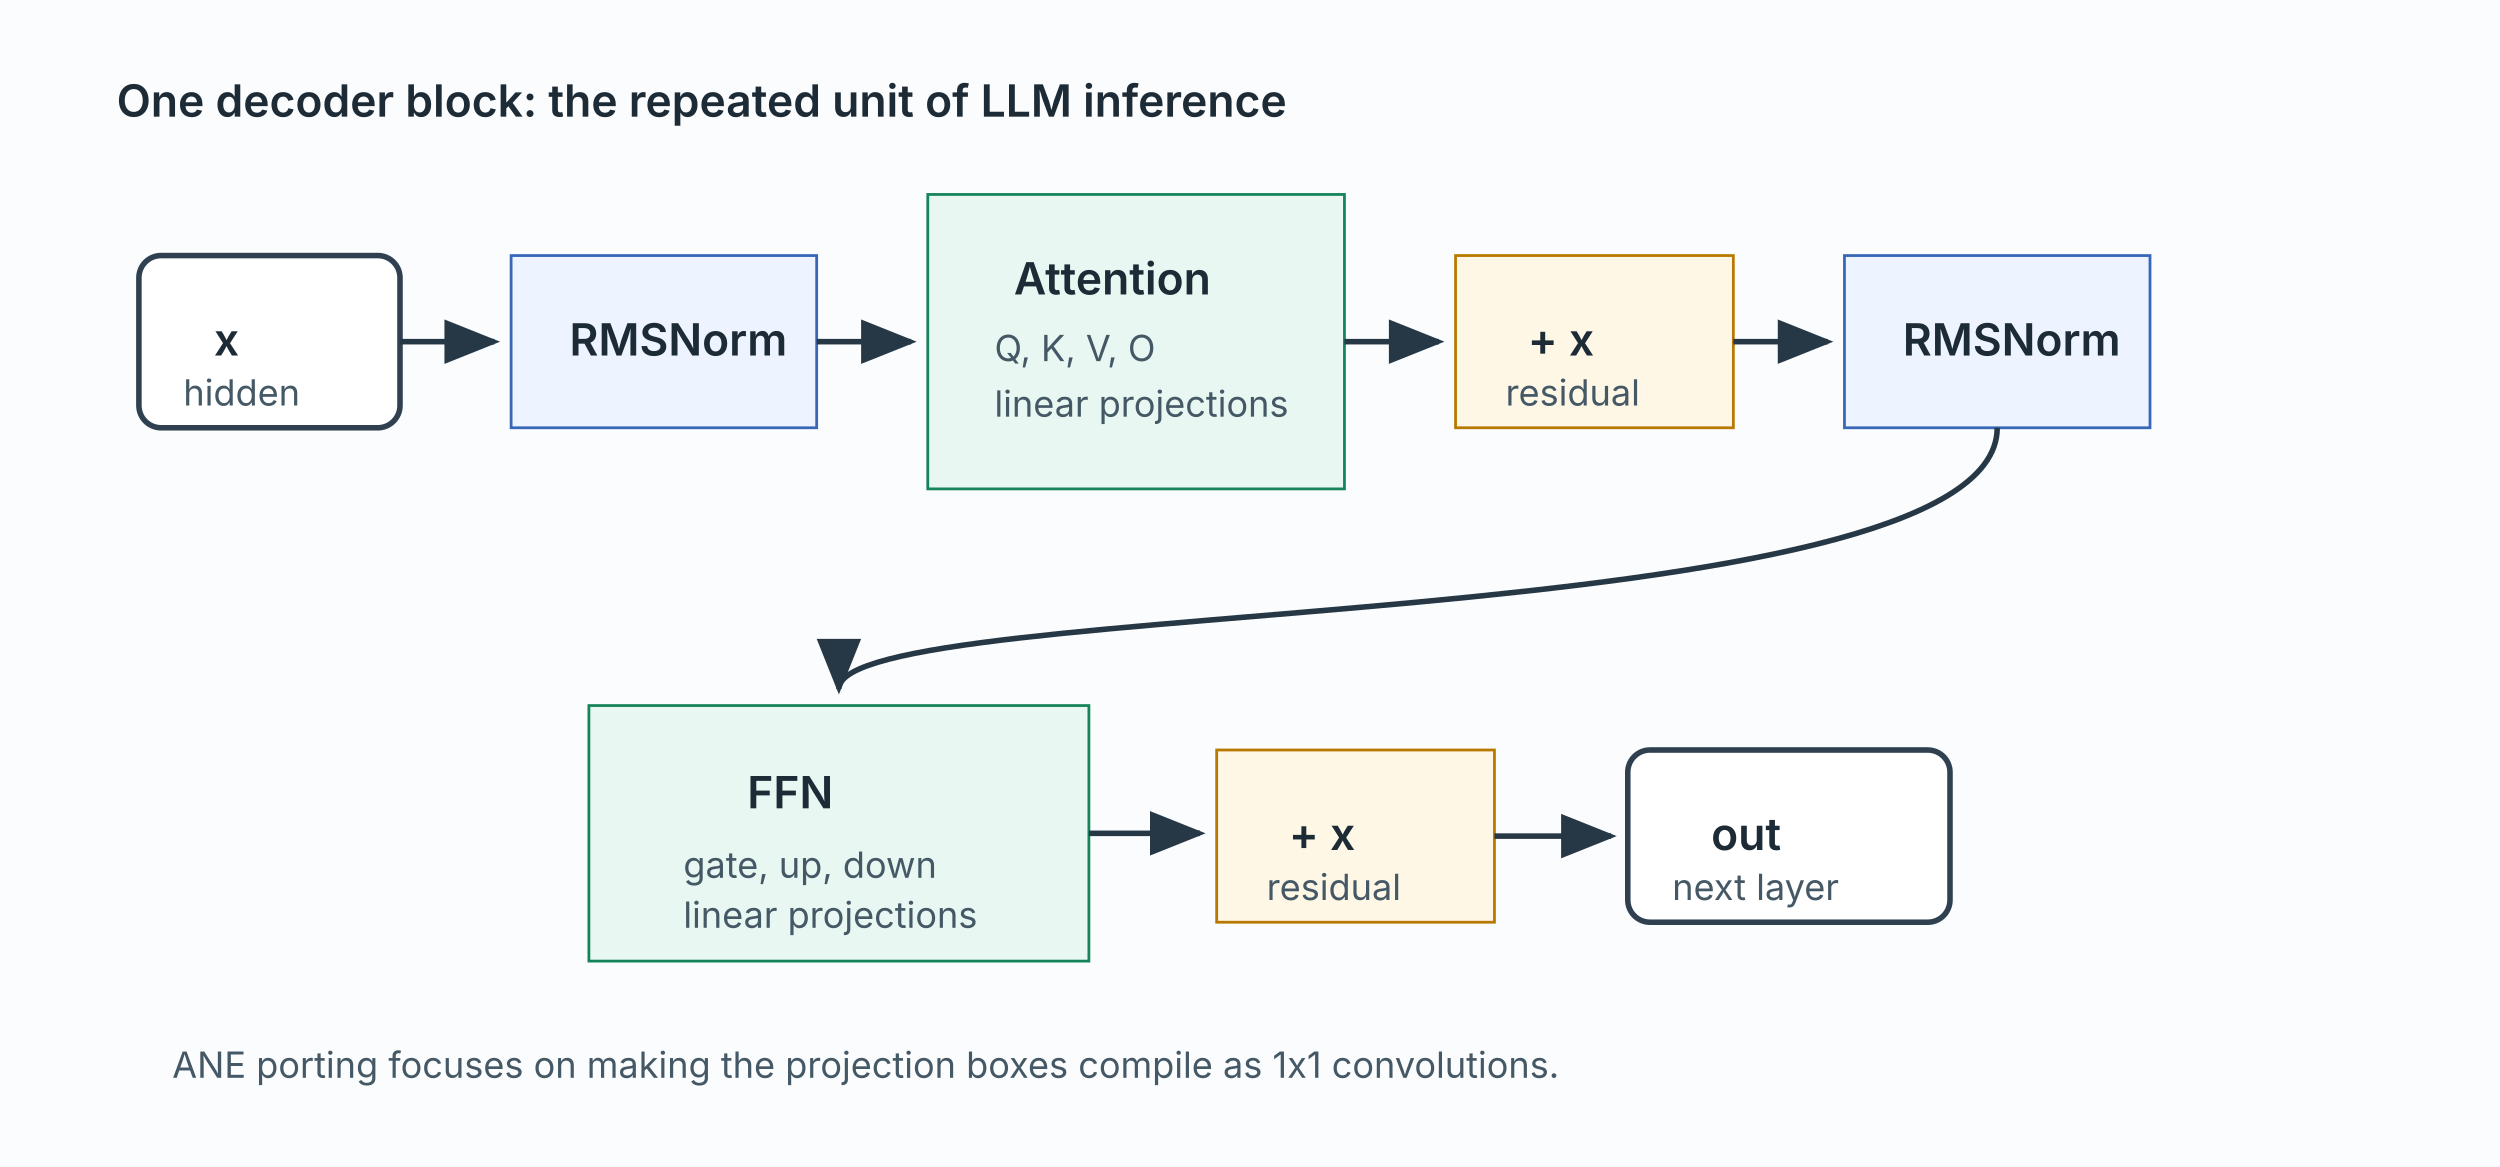
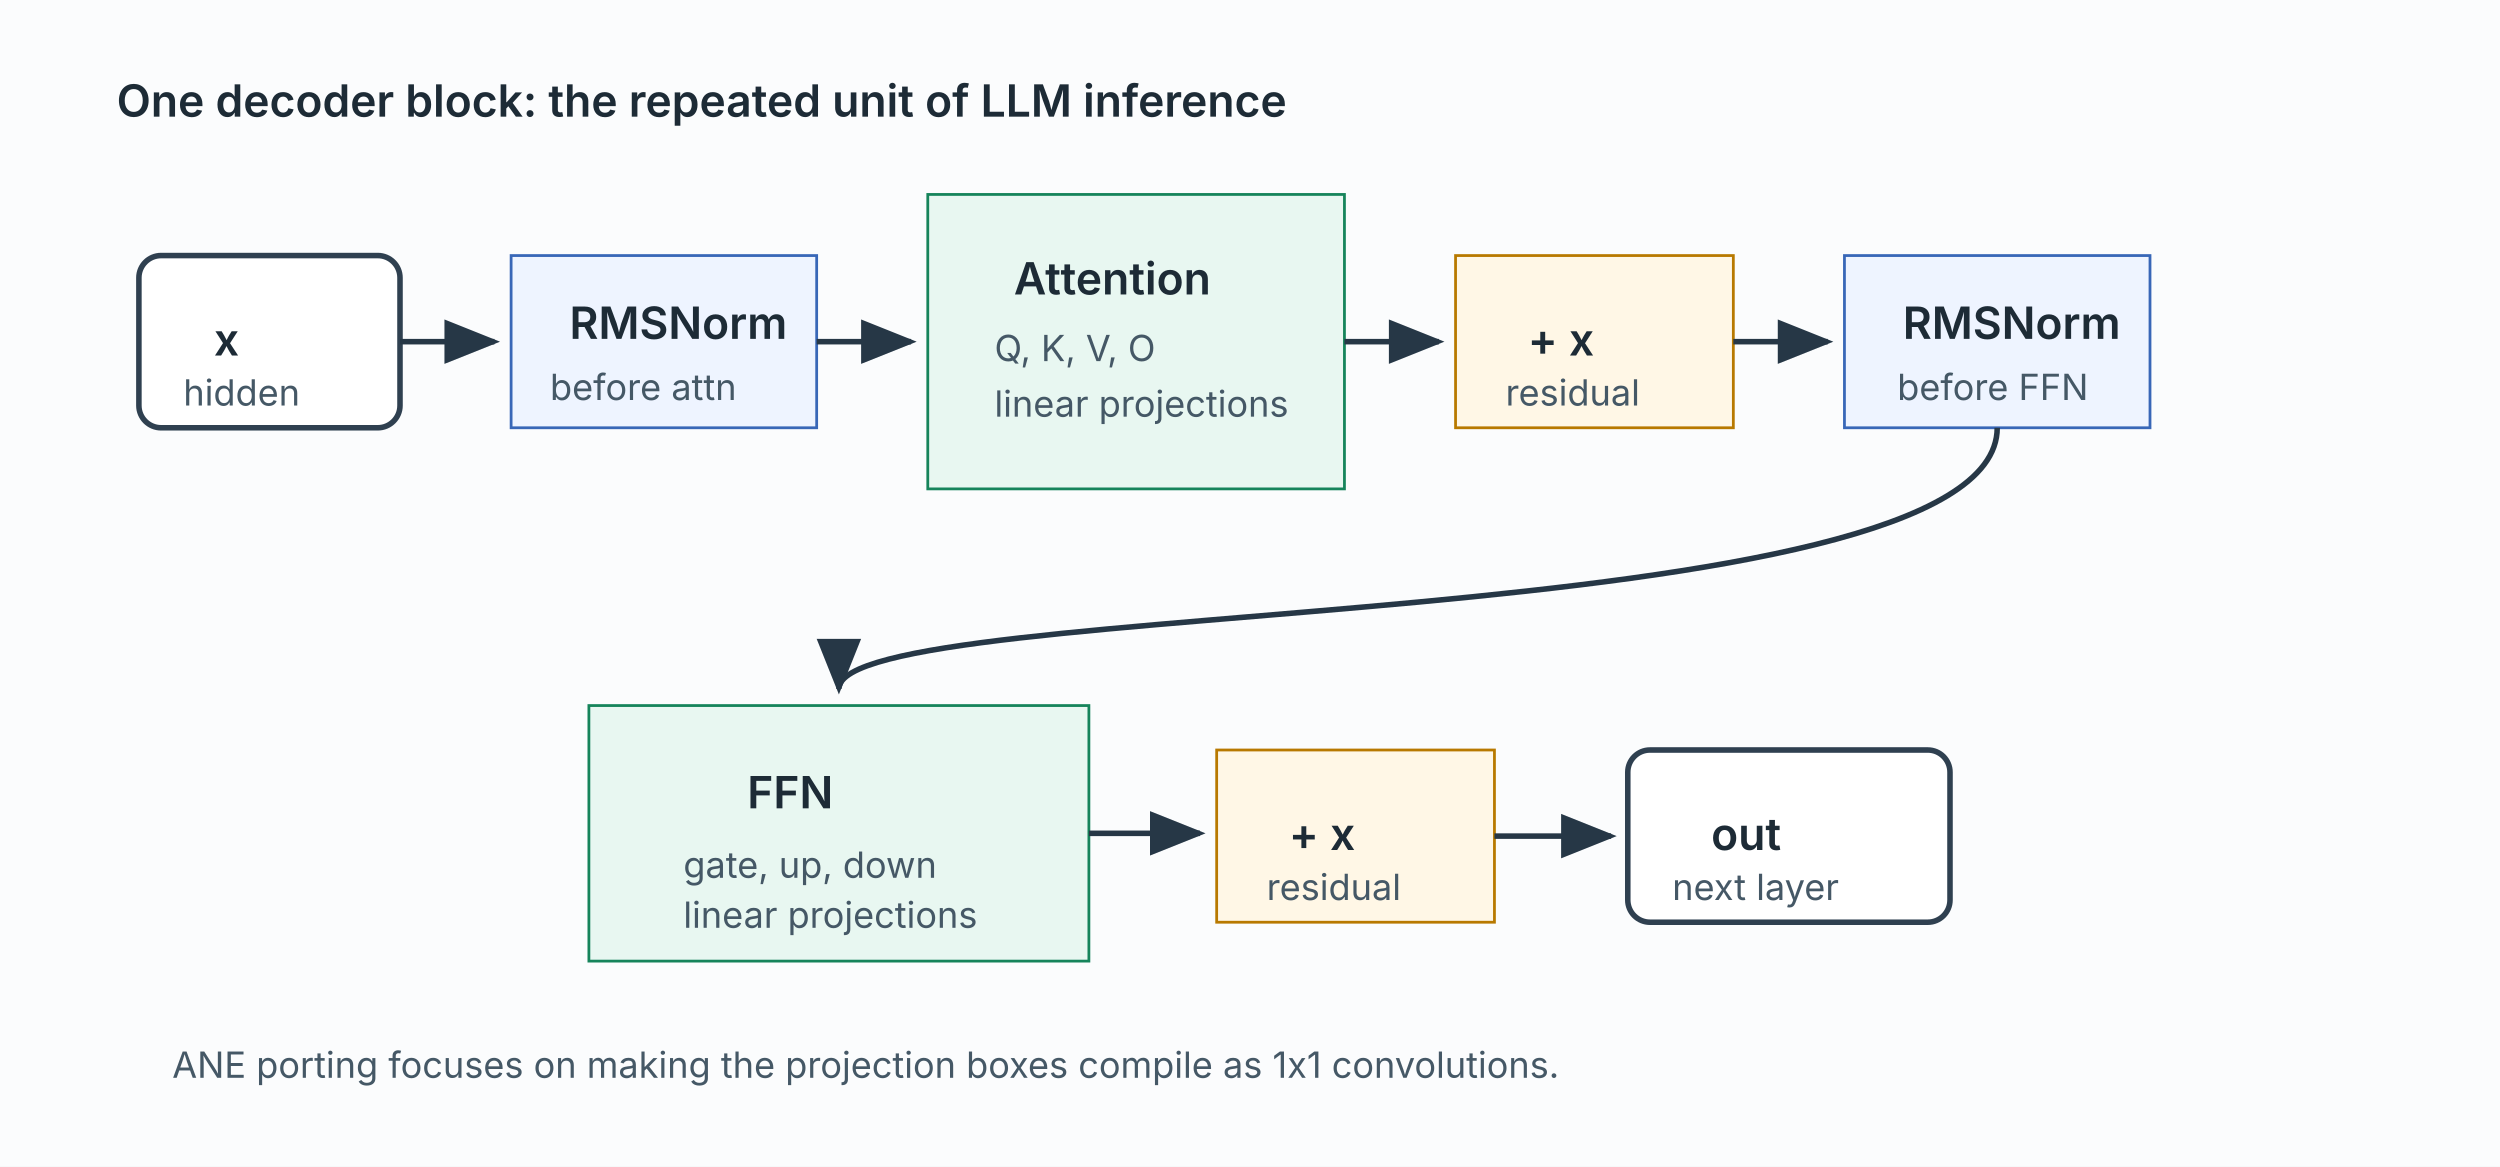
<svg xmlns="http://www.w3.org/2000/svg" viewBox="0 0 900 420" role="img" aria-labelledby="title desc">
  <defs>
    <marker id="arrow" markerWidth="10" markerHeight="8" refX="9" refY="4" orient="auto">
      <path d="M0,0 L10,4 L0,8 Z" fill="#263746" />
    </marker>
    <style>.bg{fill:#fbfcfd}.box{fill:#fff;stroke:#2f4050;stroke-width:2;rx:8}.proj{fill:#e8f7f1;stroke:#16845b}.norm{fill:#eef4ff;stroke:#3867b7}.res{fill:#fff7e6;stroke:#b87900}.text{font:600 16px -apple-system,BlinkMacSystemFont,Segoe UI,sans-serif;fill:#1d2b36}.small{font:13px -apple-system,BlinkMacSystemFont,Segoe UI,sans-serif;fill:#455866}.arrow{stroke:#263746;stroke-width:2;fill:none;marker-end:url(#arrow)}</style>
  </defs>
  <rect class="bg" width="900" height="420" />
  <text class="text" x="42" y="42">One decoder block: the repeated unit of LLM inference</text>
  <rect class="box" x="50" y="92" width="94" height="62" />
  <text class="text" x="77" y="128">x</text>
  <text class="small" x="66" y="146">hidden</text>
  <rect class="norm" x="184" y="92" width="110" height="62" />
-   <text class="text" x="205" y="128">RMSNorm</text>
+   <text class="text" x="205" y="122">RMSNorm</text>
+   <text class="small" x="198" y="144">before attn</text>
  <rect class="proj" x="334" y="70" width="150" height="106" />
  <text class="text" x="365" y="106">Attention</text>
  <text class="small" x="358" y="130">Q, K, V, O</text>
  <text class="small" x="358" y="150">linear projections</text>
  <rect class="res" x="524" y="92" width="100" height="62" />
  <text class="text" x="550" y="128">+ x</text>
  <text class="small" x="542" y="146">residual</text>
  <rect class="norm" x="664" y="92" width="110" height="62" />
-   <text class="text" x="685" y="128">RMSNorm</text>
+   <text class="text" x="685" y="122">RMSNorm</text>
+   <text class="small" x="683" y="144">before FFN</text>
  <path class="arrow" d="M144 123 H178" />
  <path class="arrow" d="M294 123 H328" />
  <path class="arrow" d="M484 123 H518" />
  <path class="arrow" d="M624 123 H658" />
  <rect class="proj" x="212" y="254" width="180" height="92" />
  <text class="text" x="269" y="291">FFN</text>
  <text class="small" x="246" y="316">gate, up, down</text>
  <text class="small" x="246" y="334">linear projections</text>
  <rect class="res" x="438" y="270" width="100" height="62" />
  <text class="text" x="464" y="306">+ x</text>
  <text class="small" x="456" y="324">residual</text>
  <rect class="box" x="586" y="270" width="116" height="62" />
  <text class="text" x="616" y="306">out</text>
  <text class="small" x="602" y="324">next layer</text>
  <path class="arrow" d="M719 154 C719 230 302 214 302 248" />
  <path class="arrow" d="M392 300 H432" />
  <path class="arrow" d="M538 301 H580" />
  <text class="small" x="62" y="388">ANE porting focuses on making the projection boxes compile as 1x1 convolutions.</text>
</svg>
